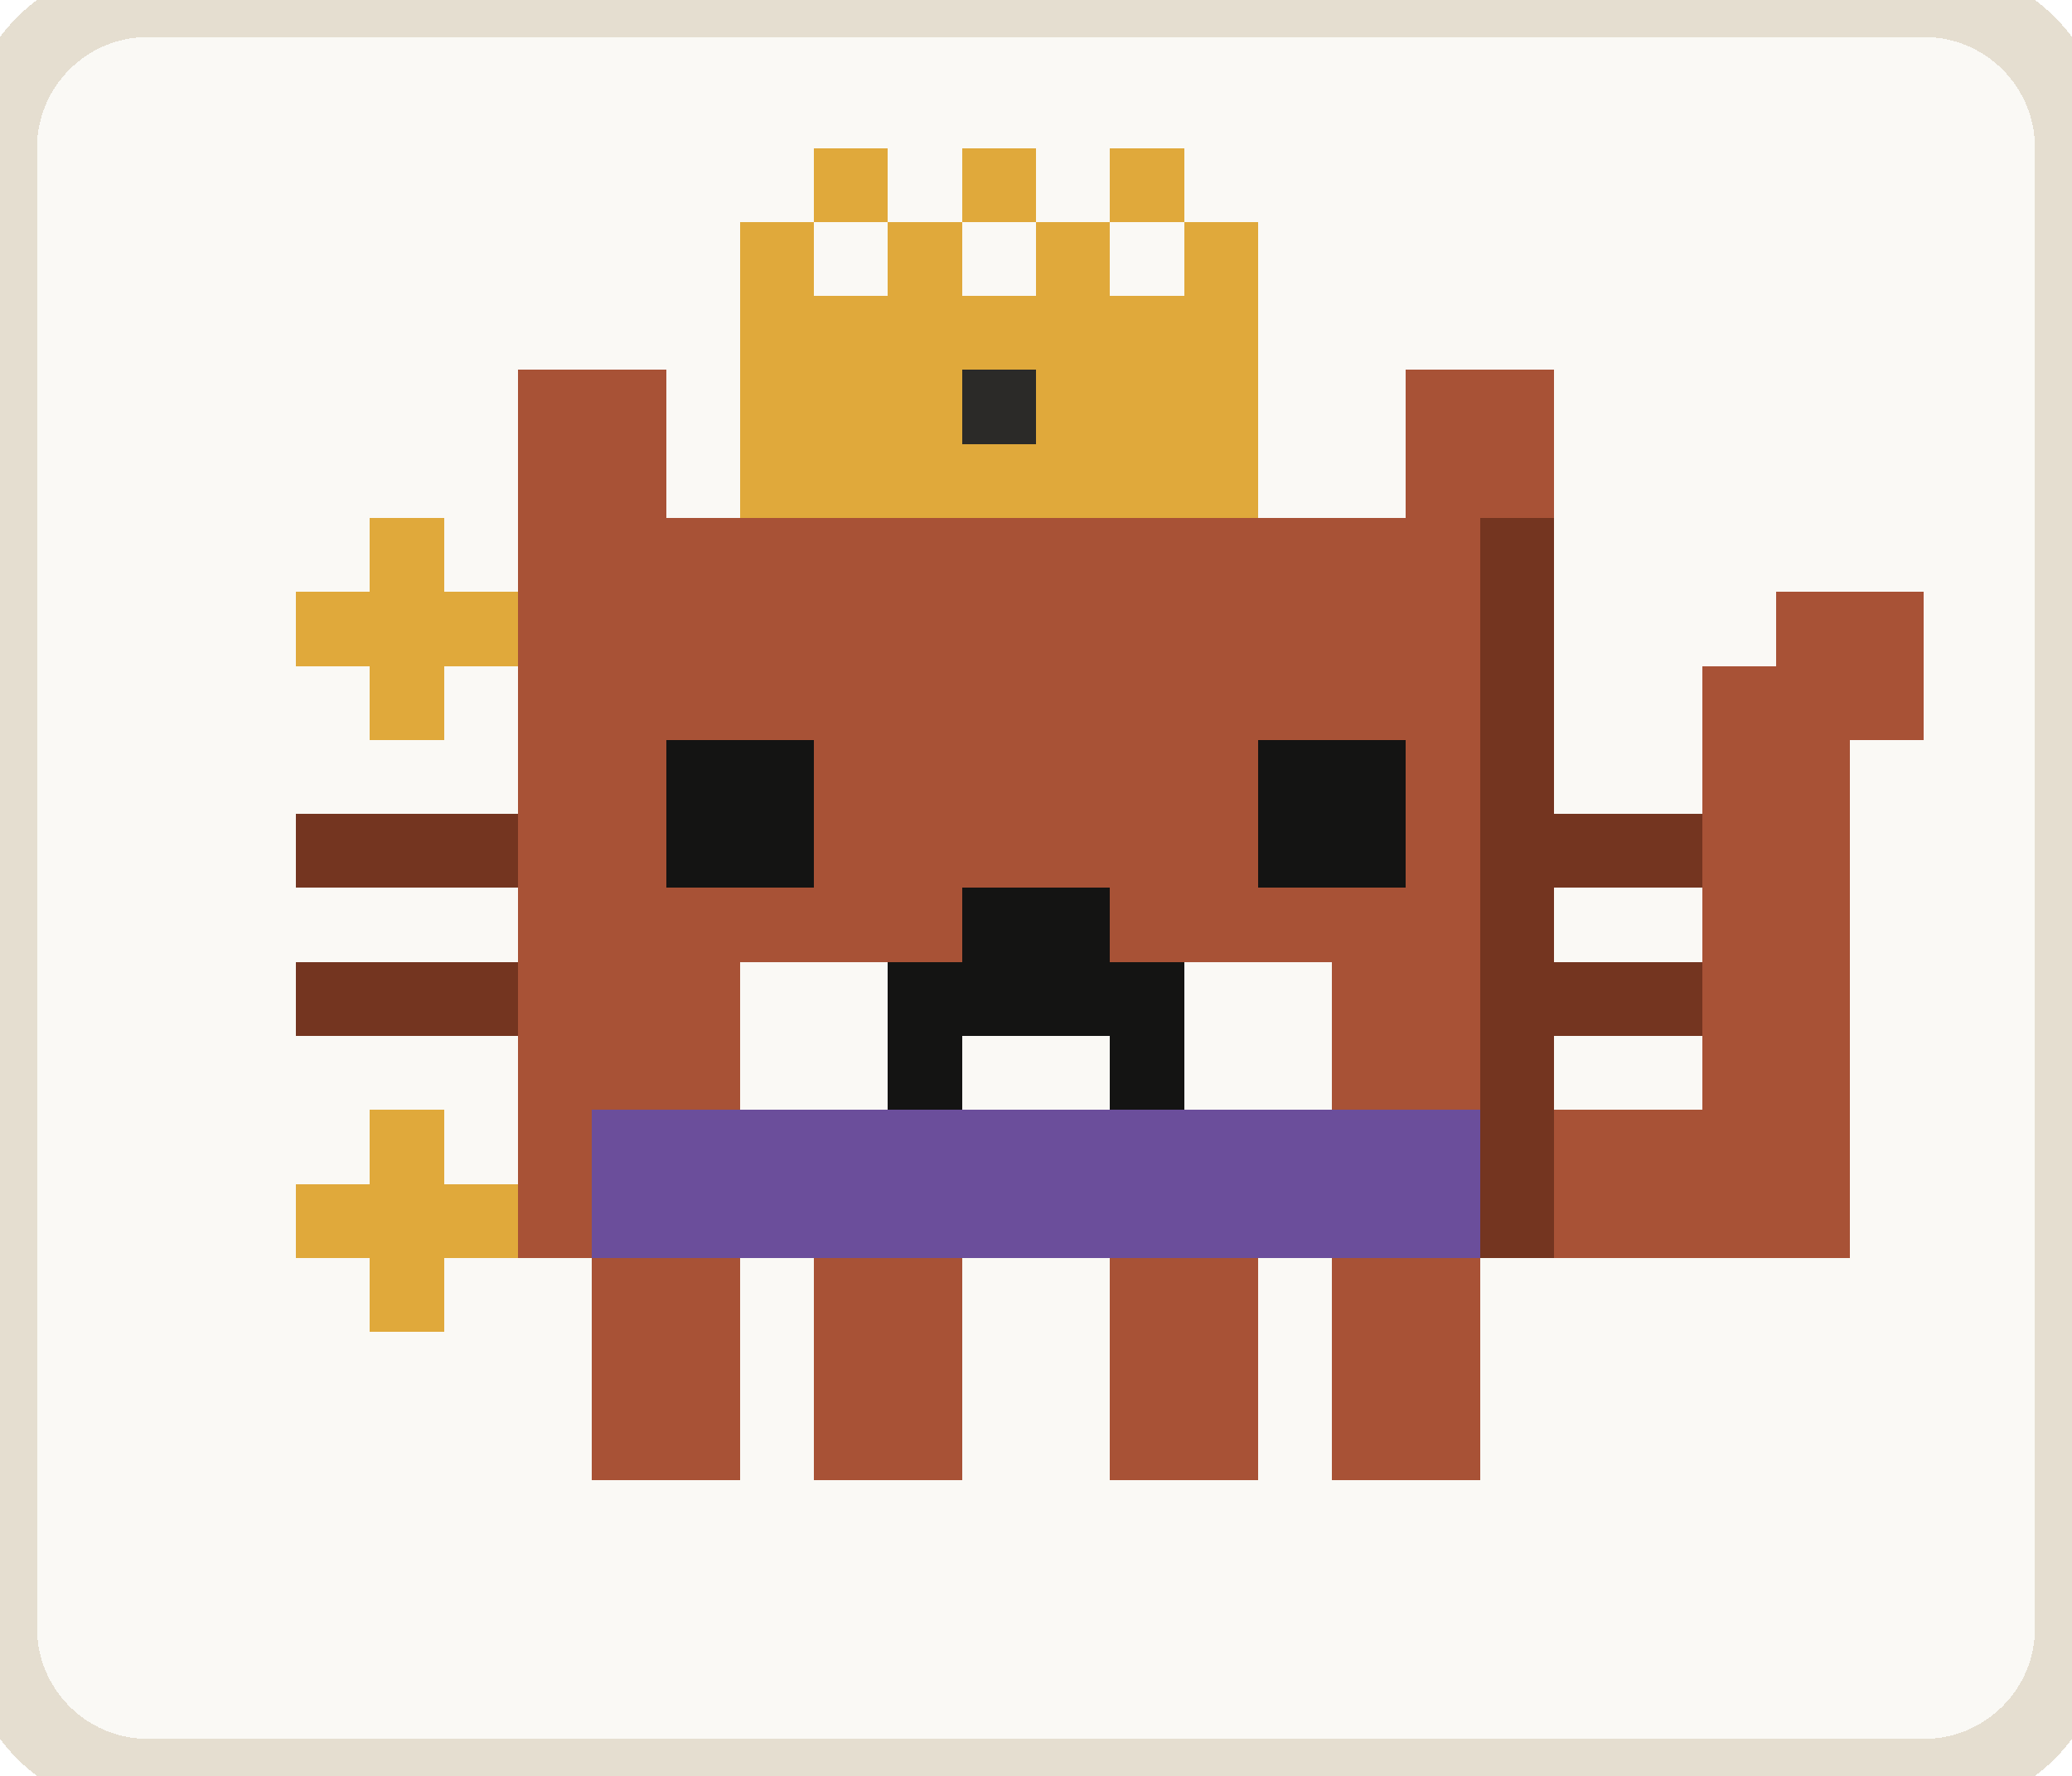
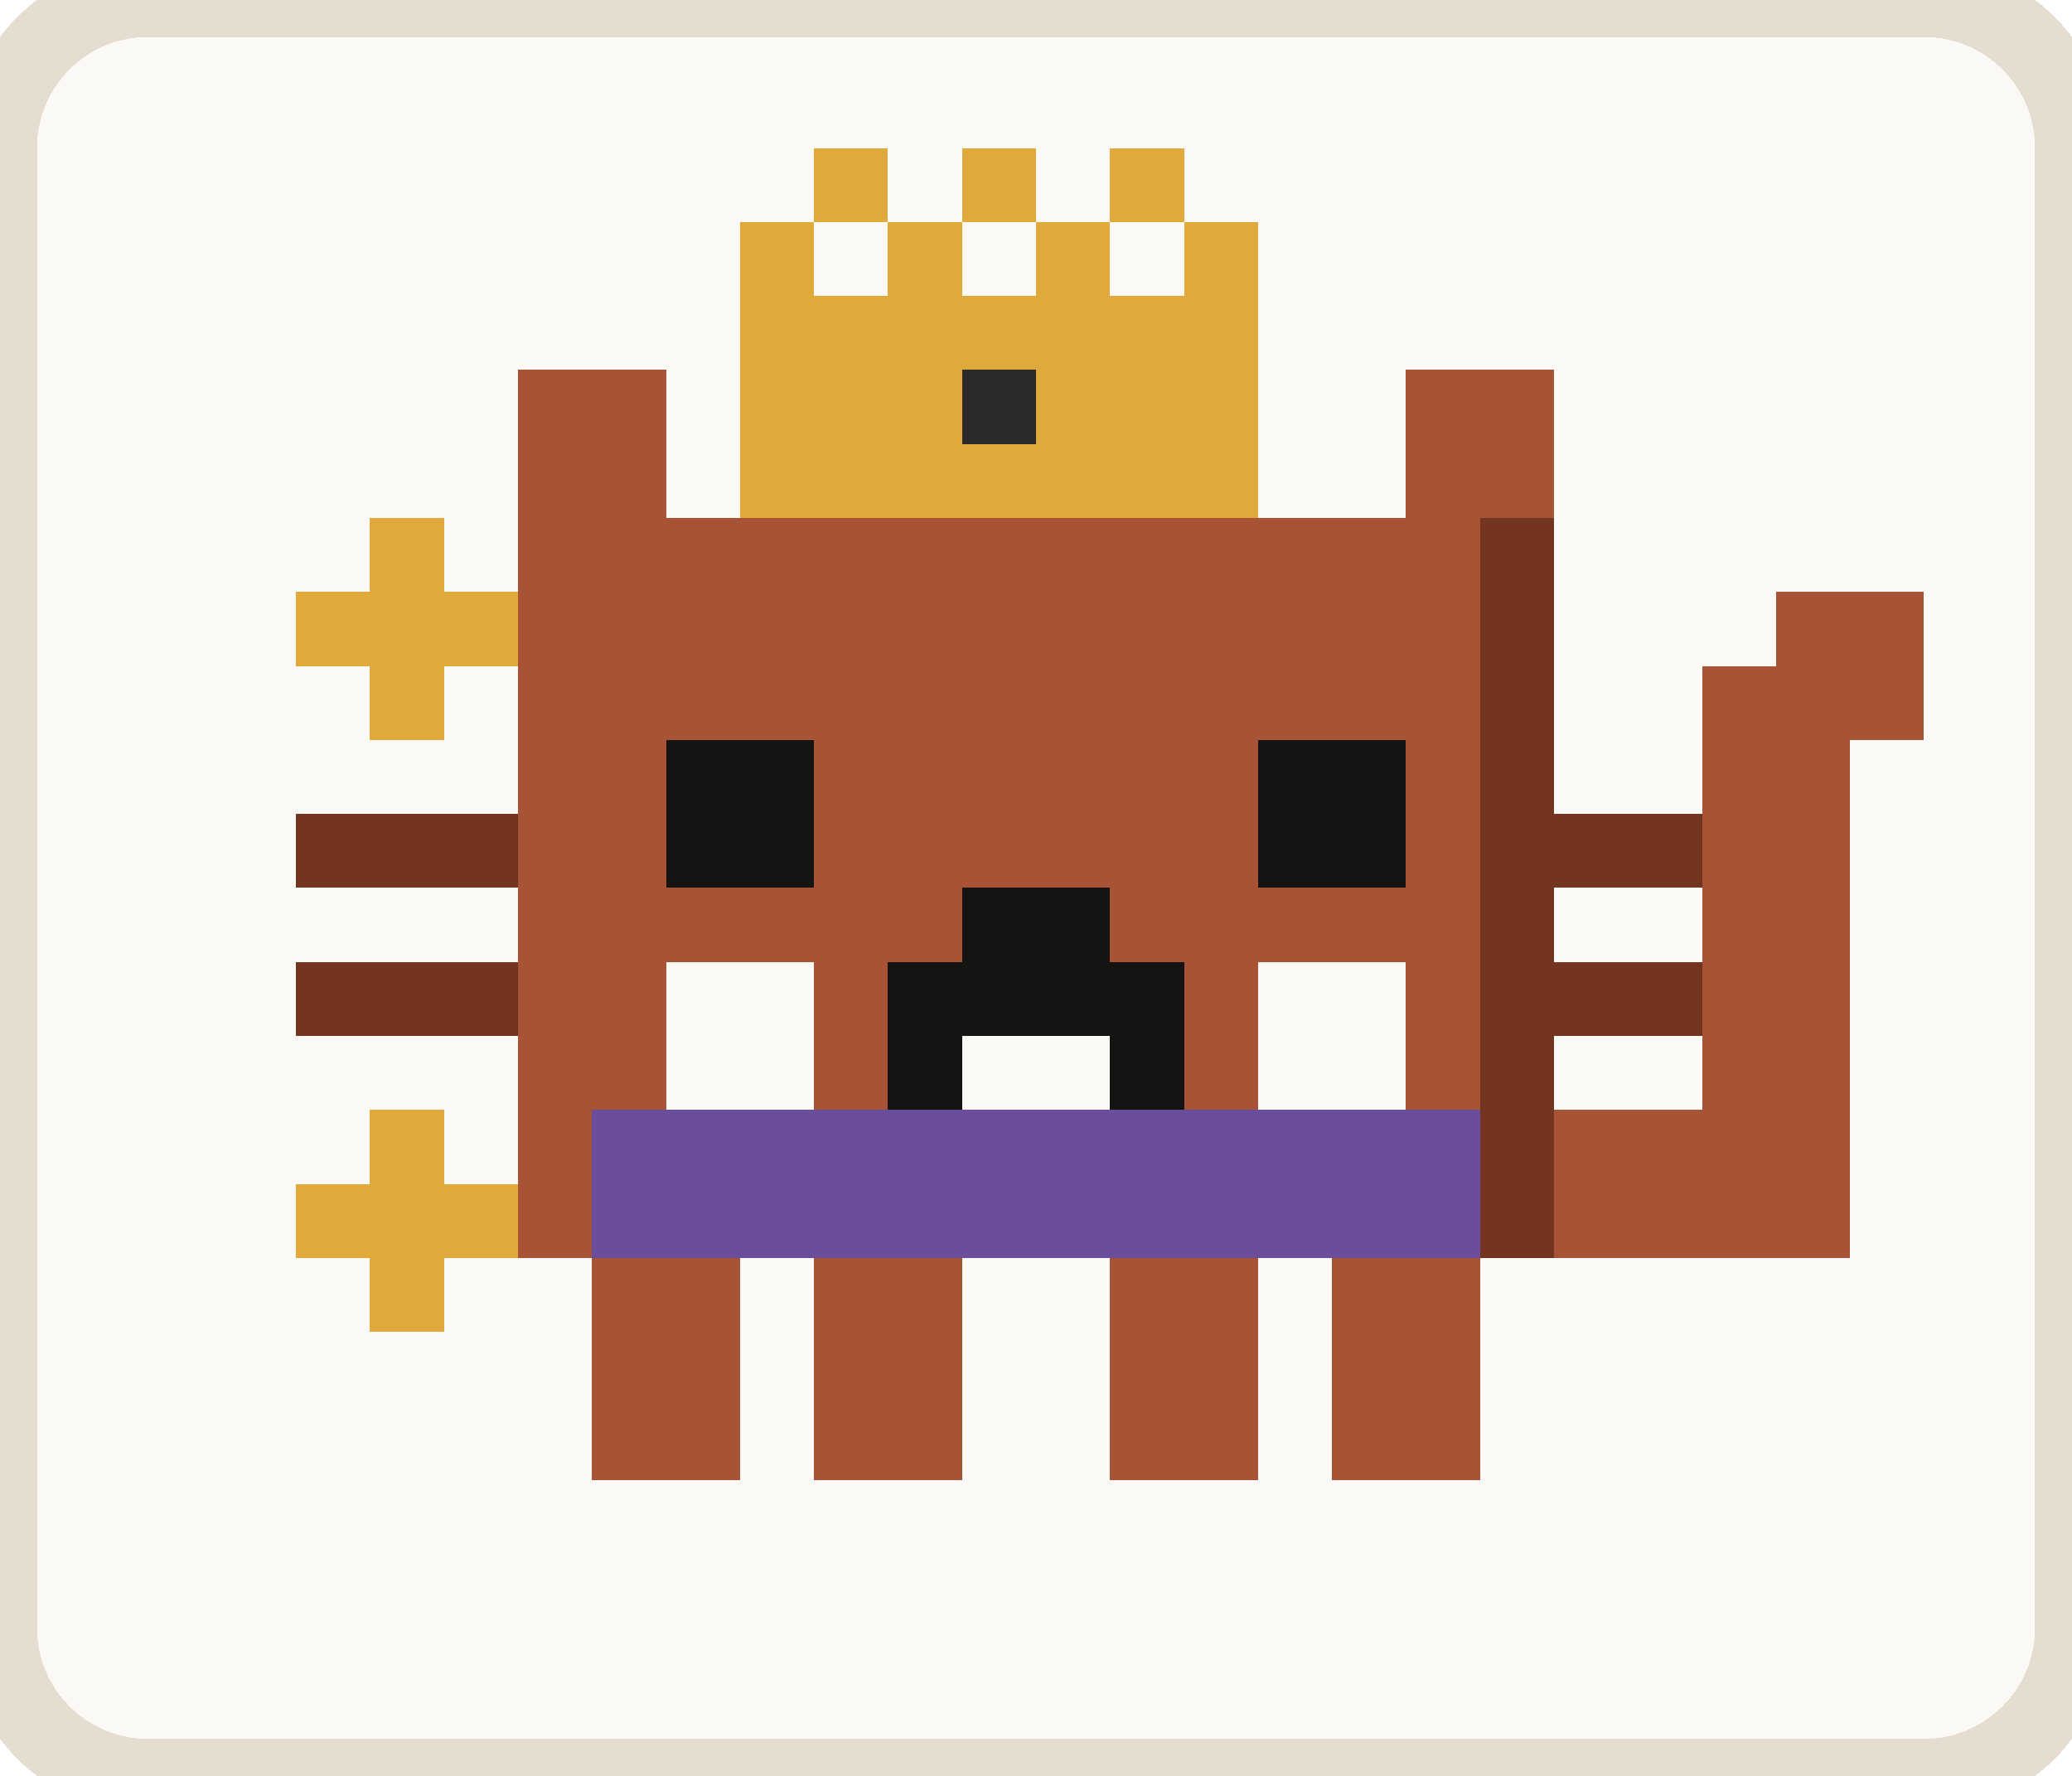
<svg xmlns="http://www.w3.org/2000/svg" viewBox="0 0 28 24" width="224" height="192" shape-rendering="crispEdges" role="img" aria-label="Кот-опус: Работает всю ночь, к утру всё зелёное">
  <rect width="28" height="24" rx="2" fill="#FAF9F5" stroke="#E5DED0" />
  <g transform="translate(2 2)">
    <g class="cat-tail">
      <rect x="22" y="6" width="2" height="1" fill="#A85236" />
      <rect x="21" y="7" width="3" height="1" fill="#A85236" />
      <rect x="21" y="8" width="2" height="1" fill="#A85236" />
      <rect x="21" y="9" width="2" height="1" fill="#A85236" />
      <rect x="21" y="10" width="2" height="1" fill="#A85236" />
      <rect x="21" y="11" width="2" height="1" fill="#A85236" />
      <rect x="21" y="12" width="2" height="1" fill="#A85236" />
      <rect x="19" y="13" width="4" height="1" fill="#A85236" />
      <rect x="19" y="14" width="4" height="1" fill="#A85236" />
    </g>
    <g class="cat-body">
      <rect x="5" y="3" width="2" height="1" fill="#A85236" />
      <rect x="17" y="3" width="2" height="1" fill="#A85236" />
      <rect x="5" y="4" width="2" height="1" fill="#A85236" />
      <rect x="17" y="4" width="2" height="1" fill="#A85236" />
      <rect x="3" y="5" width="1" height="1" fill="#E0A93B" />
      <rect x="5" y="5" width="13" height="1" fill="#A85236" />
      <rect x="18" y="5" width="1" height="1" fill="#743520" />
      <rect x="2" y="6" width="3" height="1" fill="#E0A93B" />
      <rect x="5" y="6" width="13" height="1" fill="#A85236" />
      <rect x="18" y="6" width="1" height="1" fill="#743520" />
      <rect x="3" y="7" width="1" height="1" fill="#E0A93B" />
      <rect x="5" y="7" width="13" height="1" fill="#A85236" />
      <rect x="18" y="7" width="1" height="1" fill="#743520" />
      <rect x="5" y="8" width="13" height="1" fill="#A85236" />
      <rect x="18" y="8" width="1" height="1" fill="#743520" />
      <rect x="2" y="9" width="3" height="1" fill="#743520" />
      <rect x="5" y="9" width="13" height="1" fill="#A85236" />
      <rect x="18" y="9" width="3" height="1" fill="#743520" />
      <rect x="5" y="10" width="6" height="1" fill="#A85236" />
      <rect x="11" y="10" width="2" height="1" fill="#141413" />
      <rect x="13" y="10" width="5" height="1" fill="#A85236" />
      <rect x="18" y="10" width="1" height="1" fill="#743520" />
      <rect x="2" y="11" width="3" height="1" fill="#743520" />
-       <rect x="5" y="11" width="3" height="1" fill="#A85236" />
-       <rect x="8" y="11" width="2" height="1" fill="#FAF9F5" />
-       <rect x="10" y="11" width="4" height="1" fill="#A85236" />
-       <rect x="14" y="11" width="2" height="1" fill="#FAF9F5" />
-       <rect x="16" y="11" width="2" height="1" fill="#A85236" />
+       <rect x="5" y="11" width="2" height="1" fill="#A85236" />
+       <rect x="7" y="11" width="2" height="1" fill="#FAF9F5" fill-opacity="0.45" />
+       <rect x="9" y="11" width="6" height="1" fill="#A85236" />
+       <rect x="15" y="11" width="2" height="1" fill="#FAF9F5" fill-opacity="0.45" />
+       <rect x="17" y="11" width="1" height="1" fill="#A85236" />
      <rect x="18" y="11" width="3" height="1" fill="#743520" />
-       <rect x="5" y="12" width="3" height="1" fill="#A85236" />
-       <rect x="8" y="12" width="2" height="1" fill="#FAF9F5" />
-       <rect x="10" y="12" width="4" height="1" fill="#A85236" />
-       <rect x="14" y="12" width="2" height="1" fill="#FAF9F5" />
-       <rect x="16" y="12" width="2" height="1" fill="#A85236" />
+       <rect x="5" y="12" width="2" height="1" fill="#A85236" />
+       <rect x="7" y="12" width="2" height="1" fill="#FAF9F5" fill-opacity="0.45" />
+       <rect x="9" y="12" width="6" height="1" fill="#A85236" />
+       <rect x="15" y="12" width="2" height="1" fill="#FAF9F5" fill-opacity="0.45" />
+       <rect x="17" y="12" width="1" height="1" fill="#A85236" />
      <rect x="18" y="12" width="1" height="1" fill="#743520" />
      <rect x="3" y="13" width="1" height="1" fill="#E0A93B" />
      <rect x="5" y="13" width="1" height="1" fill="#A85236" />
      <rect x="6" y="13" width="12" height="1" fill="#6B4E9B" />
      <rect x="18" y="13" width="1" height="1" fill="#743520" />
      <rect x="2" y="14" width="3" height="1" fill="#E0A93B" />
      <rect x="5" y="14" width="1" height="1" fill="#A85236" />
      <rect x="6" y="14" width="12" height="1" fill="#6B4E9B" />
      <rect x="18" y="14" width="1" height="1" fill="#743520" />
      <rect x="3" y="15" width="1" height="1" fill="#E0A93B" />
      <rect x="6" y="15" width="2" height="1" fill="#A85236" />
      <rect x="9" y="15" width="2" height="1" fill="#A85236" />
      <rect x="13" y="15" width="2" height="1" fill="#A85236" />
      <rect x="16" y="15" width="2" height="1" fill="#A85236" />
      <rect x="6" y="16" width="2" height="1" fill="#A85236" />
      <rect x="9" y="16" width="2" height="1" fill="#A85236" />
      <rect x="13" y="16" width="2" height="1" fill="#A85236" />
      <rect x="16" y="16" width="2" height="1" fill="#A85236" />
      <rect x="6" y="17" width="2" height="1" fill="#A85236" />
      <rect x="9" y="17" width="2" height="1" fill="#A85236" />
      <rect x="13" y="17" width="2" height="1" fill="#A85236" />
      <rect x="16" y="17" width="2" height="1" fill="#A85236" />
    </g>
    <g class="cat-eyes">
      <rect x="7" y="8" width="2" height="1" fill="#141413" />
      <rect x="15" y="8" width="2" height="1" fill="#141413" />
      <rect x="7" y="9" width="2" height="1" fill="#141413" />
      <rect x="15" y="9" width="2" height="1" fill="#141413" />
    </g>
    <g class="cat-eyes-shut">
      <rect x="7" y="9" width="2" height="1" fill="#141413" />
      <rect x="15" y="9" width="2" height="1" fill="#141413" />
    </g>
    <g class="cat-mouth">
      <rect x="10" y="12" width="4" height="1" fill="#141413" />
    </g>
    <g class="cat-mouth-open">
      <rect x="10" y="11" width="4" height="1" fill="#141413" />
      <rect x="10" y="12" width="1" height="1" fill="#141413" />
      <rect x="11" y="12" width="2" height="1" fill="#FAF9F5" />
      <rect x="13" y="12" width="1" height="1" fill="#141413" />
    </g>
    <g class="cat-hat">
      <rect x="9" y="0" width="1" height="1" fill="#E0A93B" />
      <rect x="11" y="0" width="1" height="1" fill="#E0A93B" />
      <rect x="13" y="0" width="1" height="1" fill="#E0A93B" />
      <rect x="8" y="1" width="1" height="1" fill="#E0A93B" />
      <rect x="10" y="1" width="1" height="1" fill="#E0A93B" />
      <rect x="12" y="1" width="1" height="1" fill="#E0A93B" />
      <rect x="14" y="1" width="1" height="1" fill="#E0A93B" />
      <rect x="8" y="2" width="7" height="1" fill="#E0A93B" />
      <rect x="8" y="3" width="3" height="1" fill="#E0A93B" />
      <rect x="11" y="3" width="1" height="1" fill="#2B2A28" />
      <rect x="12" y="3" width="3" height="1" fill="#E0A93B" />
      <rect x="8" y="4" width="7" height="1" fill="#E0A93B" />
    </g>
  </g>
</svg>
